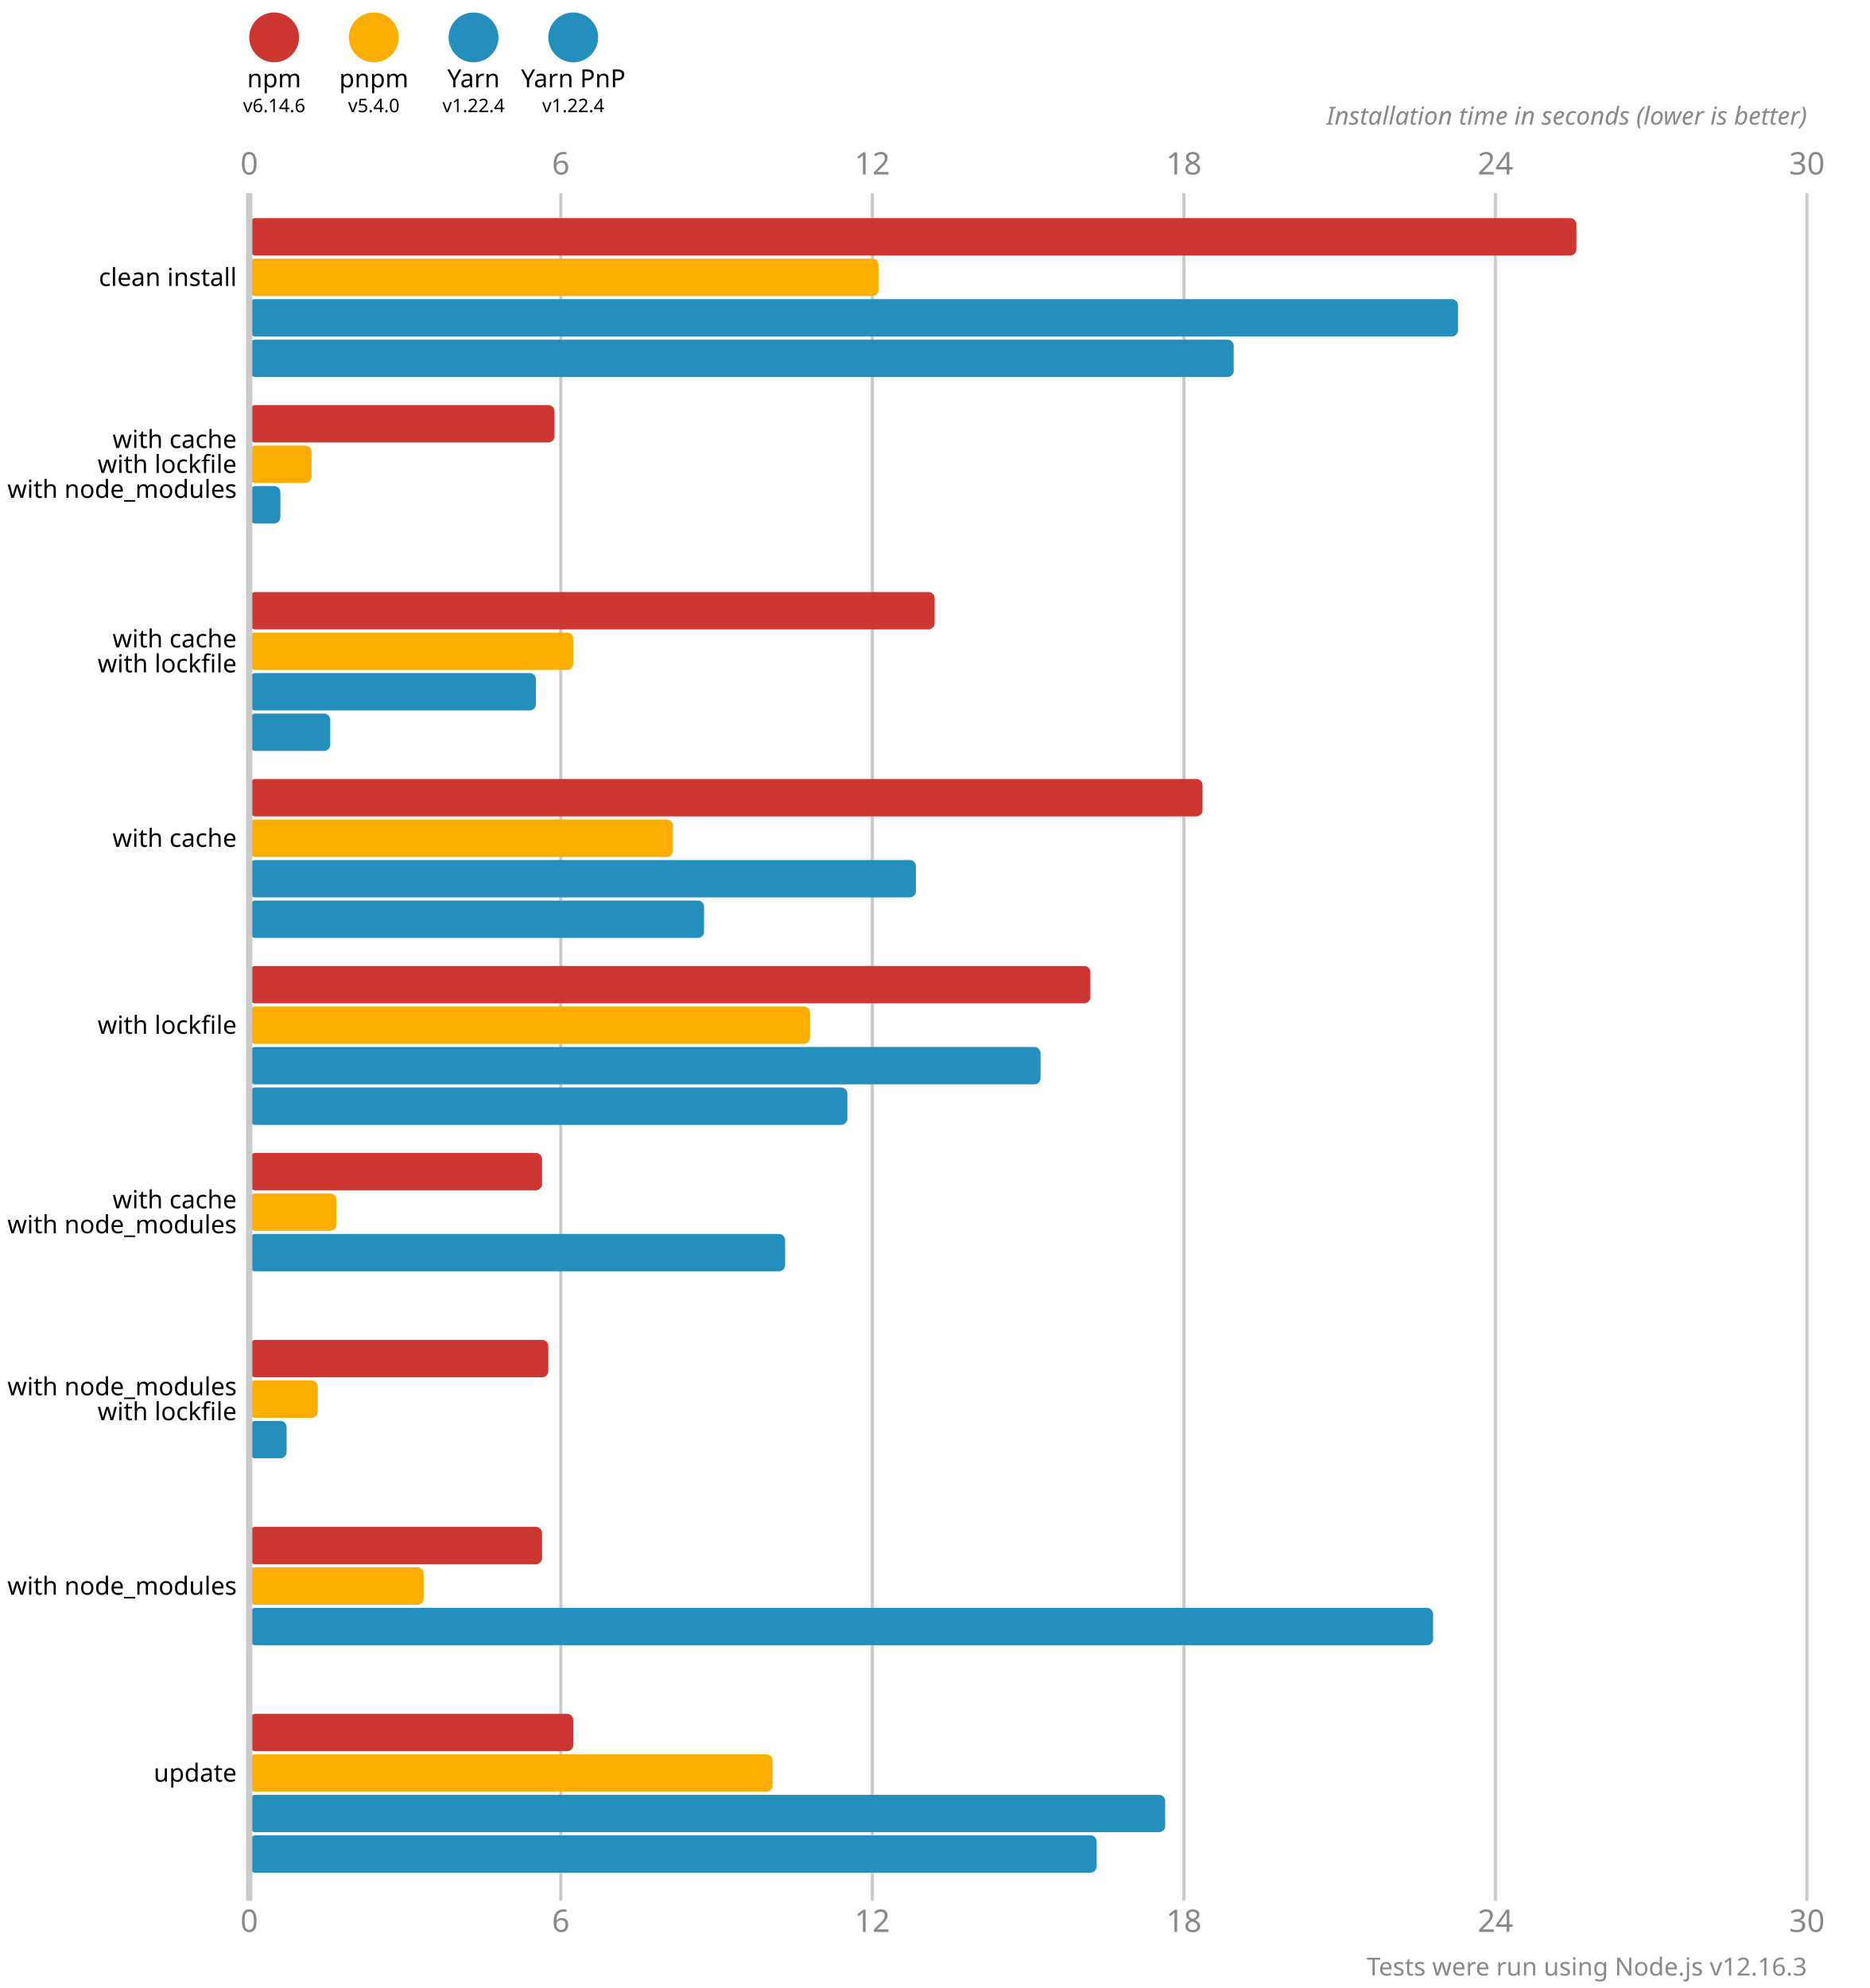
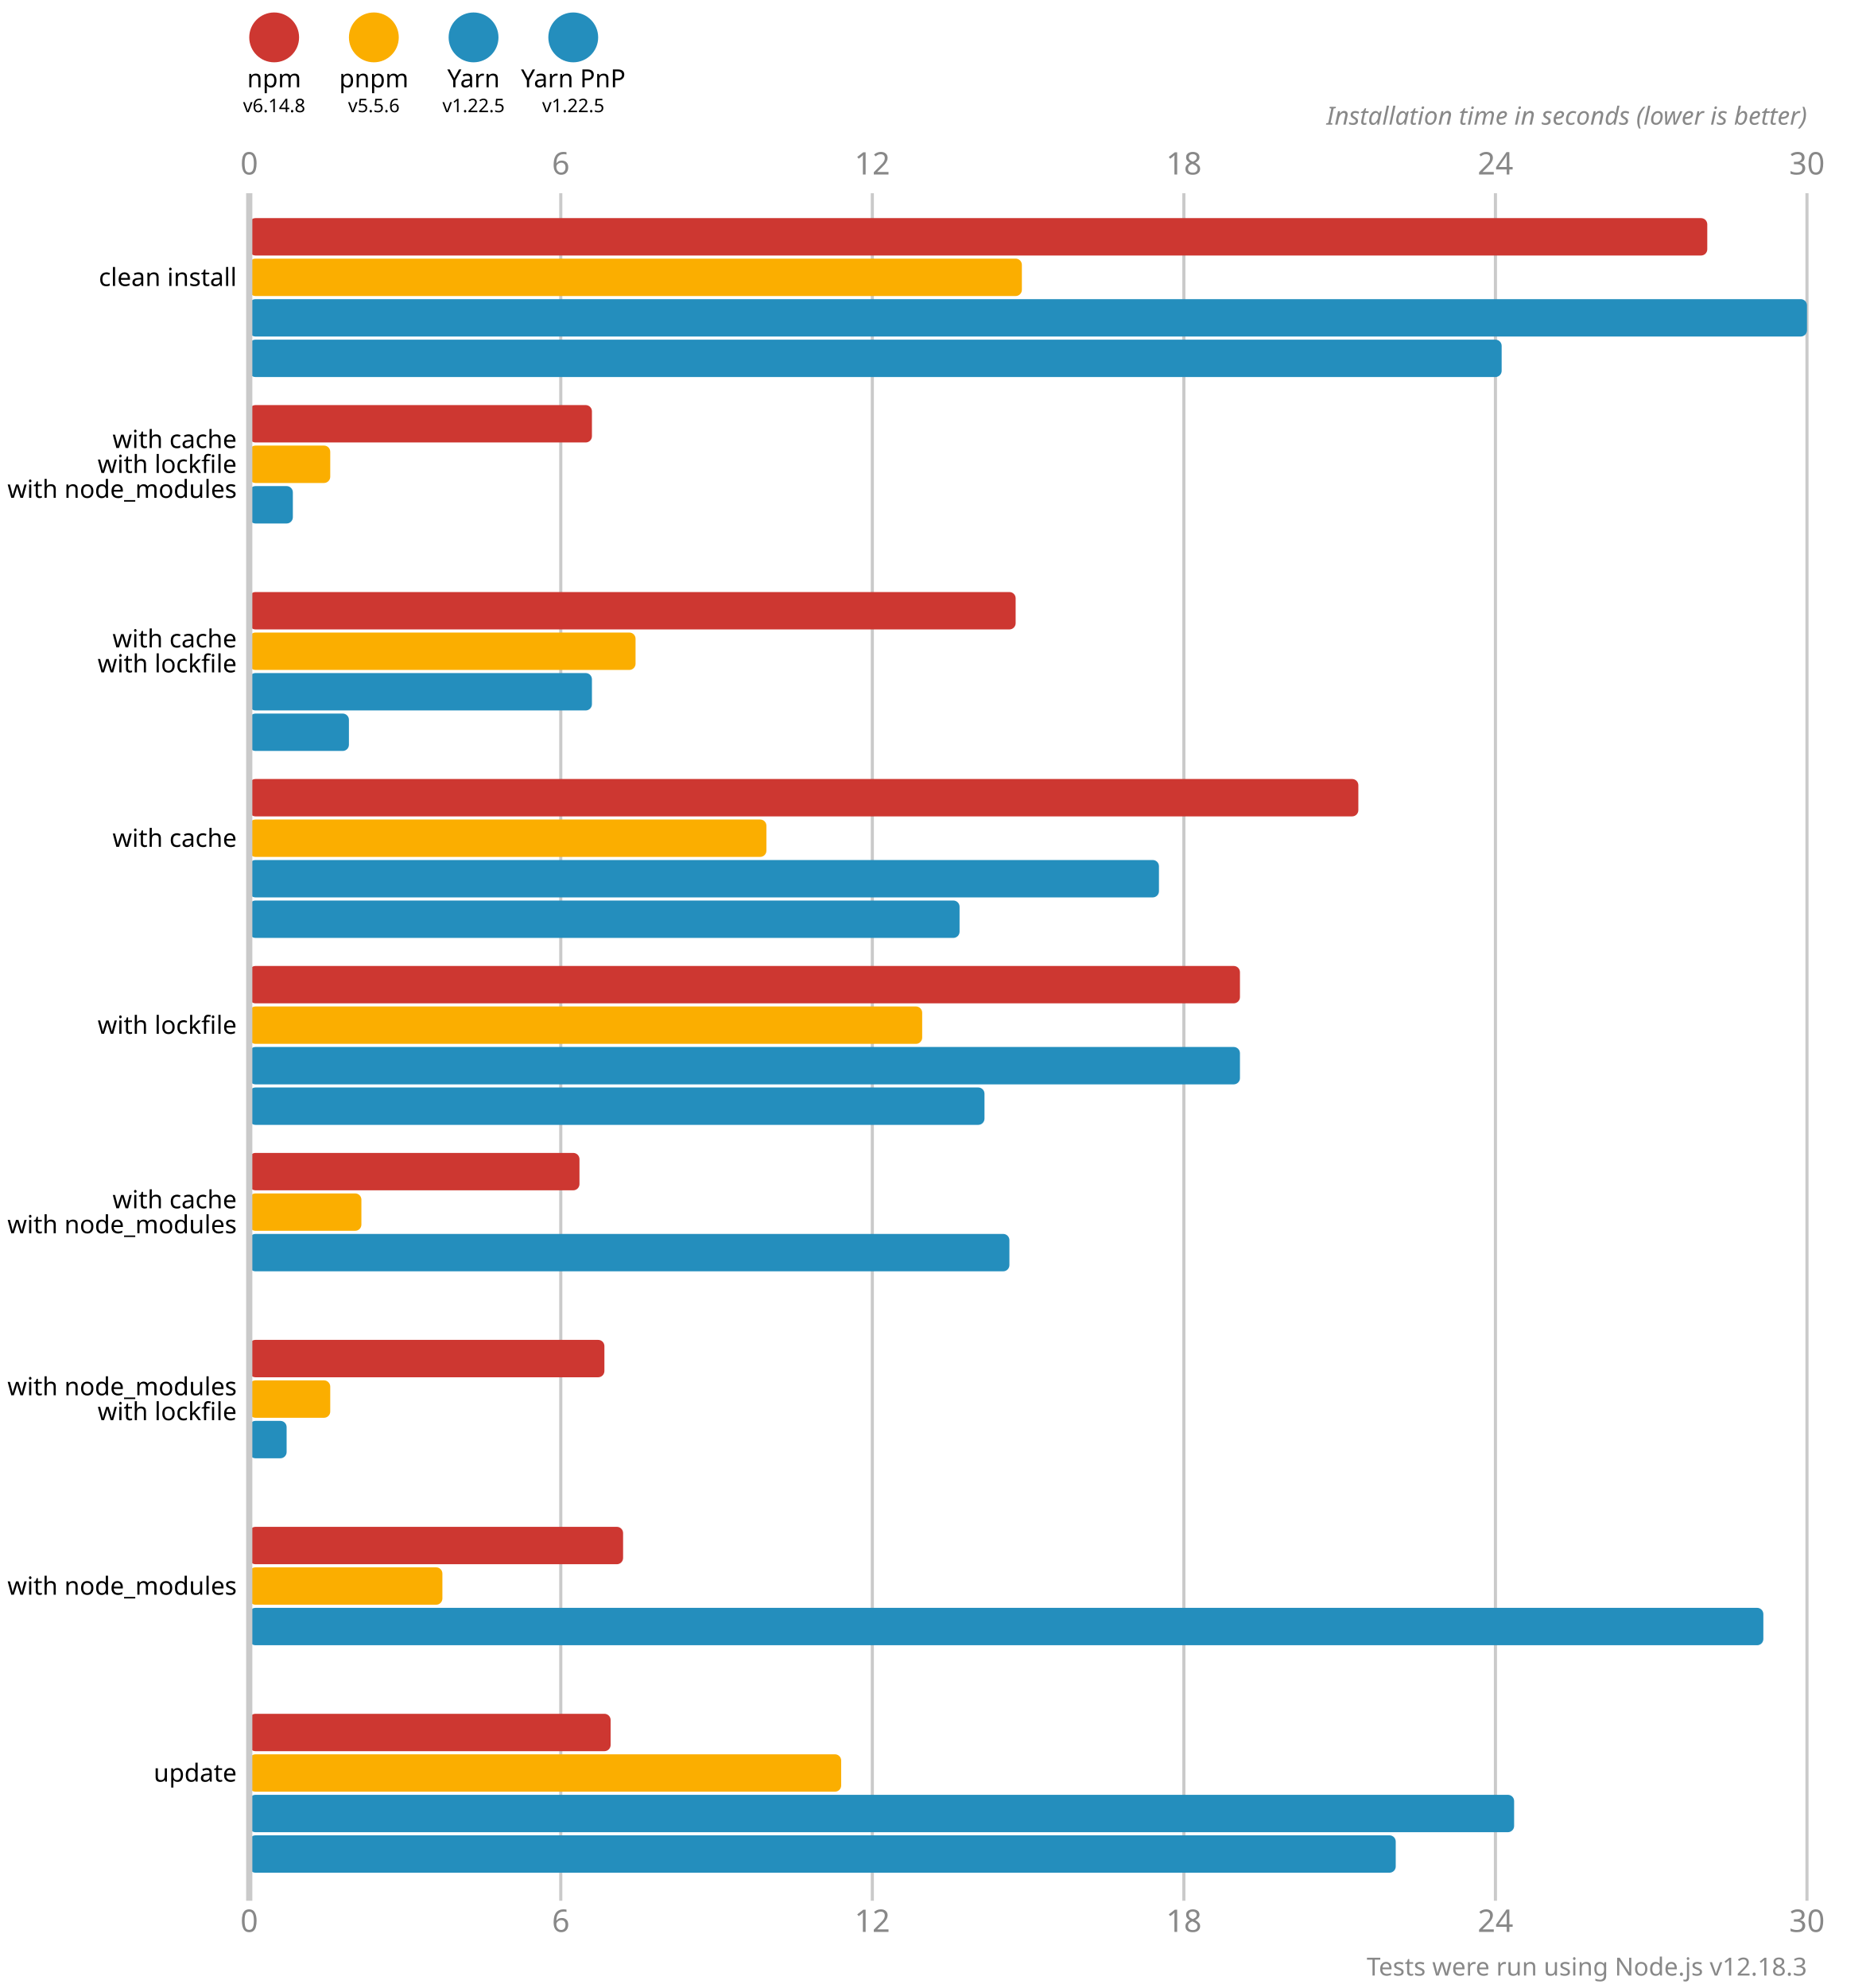
<svg xmlns="http://www.w3.org/2000/svg" version="1.1" viewBox="0 0 300 319">
  <style>
    .font { font-family: sans-serif; }
    .s3 { font-size: 3px; }
    .s4 { font-size: 4px; }
    .s5 { font-size: 5px; }
    .line { stroke: #cacaca; }
    .width { stroke-width: 0.5; }
    .text { fill: #888; }
  </style>
  <circle cx="44" cy="6" r="4" fill="#cd3731" />
  <text x="44" y="14" class="font s4" text-anchor="middle">npm</text>
-   <text x="44" y="18" class="font s3" text-anchor="middle">v6.14.6</text>
+   <text x="44" y="18" class="font s3" text-anchor="middle">v6.14.8</text>
  <circle cx="60" cy="6" r="4" fill="#fbae00" />
  <text x="60" y="14" class="font s4" text-anchor="middle">pnpm</text>
-   <text x="60" y="18" class="font s3" text-anchor="middle">v5.4.0</text>
+   <text x="60" y="18" class="font s3" text-anchor="middle">v5.5.6</text>
  <circle cx="76" cy="6" r="4" fill="#248ebd" />
  <text x="76" y="14" class="font s4" text-anchor="middle">Yarn</text>
-   <text x="76" y="18" class="font s3" text-anchor="middle">v1.22.4</text>
+   <text x="76" y="18" class="font s3" text-anchor="middle">v1.22.5</text>
  <circle cx="92" cy="6" r="4" fill="#248ebd" />
  <text x="92" y="14" class="font s4" text-anchor="middle">Yarn PnP</text>
-   <text x="92" y="18" class="font s3" text-anchor="middle">v1.22.4</text>
+   <text x="92" y="18" class="font s3" text-anchor="middle">v1.22.5</text>
  <text x="40" y="28" class="font s5 text" text-anchor="middle">0</text>
  <text x="40" y="310" class="font s5 text" text-anchor="middle">0</text>
  <line x1="90" y1="31" x2="90" y2="305" class="line width" />
  <text x="90" y="28" class="font s5 text" text-anchor="middle">6</text>
  <text x="90" y="310" class="font s5 text" text-anchor="middle">6</text>
  <line x1="140" y1="31" x2="140" y2="305" class="line width" />
  <text x="140" y="28" class="font s5 text" text-anchor="middle">12</text>
  <text x="140" y="310" class="font s5 text" text-anchor="middle">12</text>
  <line x1="190" y1="31" x2="190" y2="305" class="line width" />
  <text x="190" y="28" class="font s5 text" text-anchor="middle">18</text>
  <text x="190" y="310" class="font s5 text" text-anchor="middle">18</text>
  <line x1="240" y1="31" x2="240" y2="305" class="line width" />
  <text x="240" y="28" class="font s5 text" text-anchor="middle">24</text>
  <text x="240" y="310" class="font s5 text" text-anchor="middle">24</text>
  <line x1="290" y1="31" x2="290" y2="305" class="line width" />
  <text x="290" y="28" class="font s5 text" text-anchor="middle">30</text>
  <text x="290" y="310" class="font s5 text" text-anchor="middle">30</text>
  <text x="290" y="20" class="font s4 text" font-style="italic" text-anchor="end">Installation time in seconds (lower is better)</text>
-   <rect x="40" y="35" width="213" height="6" fill="#cd3731" rx="1" ry="1" />
-   <rect x="40" y="41.5" width="101" height="6" fill="#fbae00" rx="1" ry="1" />
-   <rect x="40" y="48" width="194" height="6" fill="#248ebd" rx="1" ry="1" />
-   <rect x="40" y="54.5" width="158" height="6" fill="#248ebd" rx="1" ry="1" />
-   <rect x="40" y="65" width="49" height="6" fill="#cd3731" rx="1" ry="1" />
-   <rect x="40" y="71.5" width="10" height="6" fill="#fbae00" rx="1" ry="1" />
-   <rect x="40" y="78" width="5" height="6" fill="#248ebd" rx="1" ry="1" />
+   <rect x="40" y="35" width="234" height="6" fill="#cd3731" rx="1" ry="1" />
+   <rect x="40" y="41.5" width="124" height="6" fill="#fbae00" rx="1" ry="1" />
+   <rect x="40" y="48" width="250" height="6" fill="#248ebd" rx="1" ry="1" />
+   <rect x="40" y="54.5" width="201" height="6" fill="#248ebd" rx="1" ry="1" />
+   <rect x="40" y="65" width="55" height="6" fill="#cd3731" rx="1" ry="1" />
+   <rect x="40" y="71.5" width="13" height="6" fill="#fbae00" rx="1" ry="1" />
+   <rect x="40" y="78" width="7" height="6" fill="#248ebd" rx="1" ry="1" />
  <rect x="40" y="84.5" width="0" height="6" fill="#248ebd" rx="1" ry="1" />
-   <rect x="40" y="95" width="110" height="6" fill="#cd3731" rx="1" ry="1" />
-   <rect x="40" y="101.5" width="52" height="6" fill="#fbae00" rx="1" ry="1" />
-   <rect x="40" y="108" width="46" height="6" fill="#248ebd" rx="1" ry="1" />
-   <rect x="40" y="114.5" width="13" height="6" fill="#248ebd" rx="1" ry="1" />
-   <rect x="40" y="125" width="153" height="6" fill="#cd3731" rx="1" ry="1" />
-   <rect x="40" y="131.5" width="68" height="6" fill="#fbae00" rx="1" ry="1" />
-   <rect x="40" y="138" width="107" height="6" fill="#248ebd" rx="1" ry="1" />
-   <rect x="40" y="144.5" width="73" height="6" fill="#248ebd" rx="1" ry="1" />
-   <rect x="40" y="155" width="135" height="6" fill="#cd3731" rx="1" ry="1" />
-   <rect x="40" y="161.5" width="90" height="6" fill="#fbae00" rx="1" ry="1" />
-   <rect x="40" y="168" width="127" height="6" fill="#248ebd" rx="1" ry="1" />
-   <rect x="40" y="174.5" width="96" height="6" fill="#248ebd" rx="1" ry="1" />
-   <rect x="40" y="185" width="47" height="6" fill="#cd3731" rx="1" ry="1" />
-   <rect x="40" y="191.5" width="14" height="6" fill="#fbae00" rx="1" ry="1" />
-   <rect x="40" y="198" width="86" height="6" fill="#248ebd" rx="1" ry="1" />
+   <rect x="40" y="95" width="123" height="6" fill="#cd3731" rx="1" ry="1" />
+   <rect x="40" y="101.5" width="62" height="6" fill="#fbae00" rx="1" ry="1" />
+   <rect x="40" y="108" width="55" height="6" fill="#248ebd" rx="1" ry="1" />
+   <rect x="40" y="114.5" width="16" height="6" fill="#248ebd" rx="1" ry="1" />
+   <rect x="40" y="125" width="178" height="6" fill="#cd3731" rx="1" ry="1" />
+   <rect x="40" y="131.5" width="83" height="6" fill="#fbae00" rx="1" ry="1" />
+   <rect x="40" y="138" width="146" height="6" fill="#248ebd" rx="1" ry="1" />
+   <rect x="40" y="144.5" width="114" height="6" fill="#248ebd" rx="1" ry="1" />
+   <rect x="40" y="155" width="159" height="6" fill="#cd3731" rx="1" ry="1" />
+   <rect x="40" y="161.5" width="108" height="6" fill="#fbae00" rx="1" ry="1" />
+   <rect x="40" y="168" width="159" height="6" fill="#248ebd" rx="1" ry="1" />
+   <rect x="40" y="174.5" width="118" height="6" fill="#248ebd" rx="1" ry="1" />
+   <rect x="40" y="185" width="53" height="6" fill="#cd3731" rx="1" ry="1" />
+   <rect x="40" y="191.5" width="18" height="6" fill="#fbae00" rx="1" ry="1" />
+   <rect x="40" y="198" width="122" height="6" fill="#248ebd" rx="1" ry="1" />
  <rect x="40" y="204.5" width="0" height="6" fill="#248ebd" rx="1" ry="1" />
-   <rect x="40" y="215" width="48" height="6" fill="#cd3731" rx="1" ry="1" />
-   <rect x="40" y="221.5" width="11" height="6" fill="#fbae00" rx="1" ry="1" />
+   <rect x="40" y="215" width="57" height="6" fill="#cd3731" rx="1" ry="1" />
+   <rect x="40" y="221.5" width="13" height="6" fill="#fbae00" rx="1" ry="1" />
  <rect x="40" y="228" width="6" height="6" fill="#248ebd" rx="1" ry="1" />
  <rect x="40" y="234.5" width="0" height="6" fill="#248ebd" rx="1" ry="1" />
-   <rect x="40" y="245" width="47" height="6" fill="#cd3731" rx="1" ry="1" />
-   <rect x="40" y="251.5" width="28" height="6" fill="#fbae00" rx="1" ry="1" />
-   <rect x="40" y="258" width="190" height="6" fill="#248ebd" rx="1" ry="1" />
+   <rect x="40" y="245" width="60" height="6" fill="#cd3731" rx="1" ry="1" />
+   <rect x="40" y="251.5" width="31" height="6" fill="#fbae00" rx="1" ry="1" />
+   <rect x="40" y="258" width="243" height="6" fill="#248ebd" rx="1" ry="1" />
  <rect x="40" y="264.5" width="0" height="6" fill="#248ebd" rx="1" ry="1" />
-   <rect x="40" y="275" width="52" height="6" fill="#cd3731" rx="1" ry="1" />
-   <rect x="40" y="281.5" width="84" height="6" fill="#fbae00" rx="1" ry="1" />
-   <rect x="40" y="288" width="147" height="6" fill="#248ebd" rx="1" ry="1" />
-   <rect x="40" y="294.5" width="136" height="6" fill="#248ebd" rx="1" ry="1" />
+   <rect x="40" y="275" width="58" height="6" fill="#cd3731" rx="1" ry="1" />
+   <rect x="40" y="281.5" width="95" height="6" fill="#fbae00" rx="1" ry="1" />
+   <rect x="40" y="288" width="203" height="6" fill="#248ebd" rx="1" ry="1" />
+   <rect x="40" y="294.5" width="184" height="6" fill="#248ebd" rx="1" ry="1" />
  <line x1="40" y1="31" x2="40" y2="305" class="line" />
  <text x="38" y="44.5" class="font s4" dominant-baseline="middle" text-anchor="end">clean install</text>
  <text x="38" y="70.5" class="font s4" dominant-baseline="middle" text-anchor="end">with cache</text>
  <text x="38" y="74.5" class="font s4" dominant-baseline="middle" text-anchor="end">with lockfile</text>
  <text x="38" y="78.5" class="font s4" dominant-baseline="middle" text-anchor="end">with node_modules</text>
  <text x="38" y="102.5" class="font s4" dominant-baseline="middle" text-anchor="end">with cache</text>
  <text x="38" y="106.5" class="font s4" dominant-baseline="middle" text-anchor="end">with lockfile</text>
  <text x="38" y="134.5" class="font s4" dominant-baseline="middle" text-anchor="end">with cache</text>
  <text x="38" y="164.5" class="font s4" dominant-baseline="middle" text-anchor="end">with lockfile</text>
  <text x="38" y="192.5" class="font s4" dominant-baseline="middle" text-anchor="end">with cache</text>
  <text x="38" y="196.5" class="font s4" dominant-baseline="middle" text-anchor="end">with node_modules</text>
  <text x="38" y="222.5" class="font s4" dominant-baseline="middle" text-anchor="end">with node_modules</text>
  <text x="38" y="226.5" class="font s4" dominant-baseline="middle" text-anchor="end">with lockfile</text>
  <text x="38" y="254.5" class="font s4" dominant-baseline="middle" text-anchor="end">with node_modules</text>
  <text x="38" y="284.5" class="font s4" dominant-baseline="middle" text-anchor="end">update</text>
-   <text x="290" y="317" class="font s4 text" text-anchor="end">Tests were run using Node.js v12.16.3</text>
+   <text x="290" y="317" class="font s4 text" text-anchor="end">Tests were run using Node.js v12.18.3</text>
</svg>
